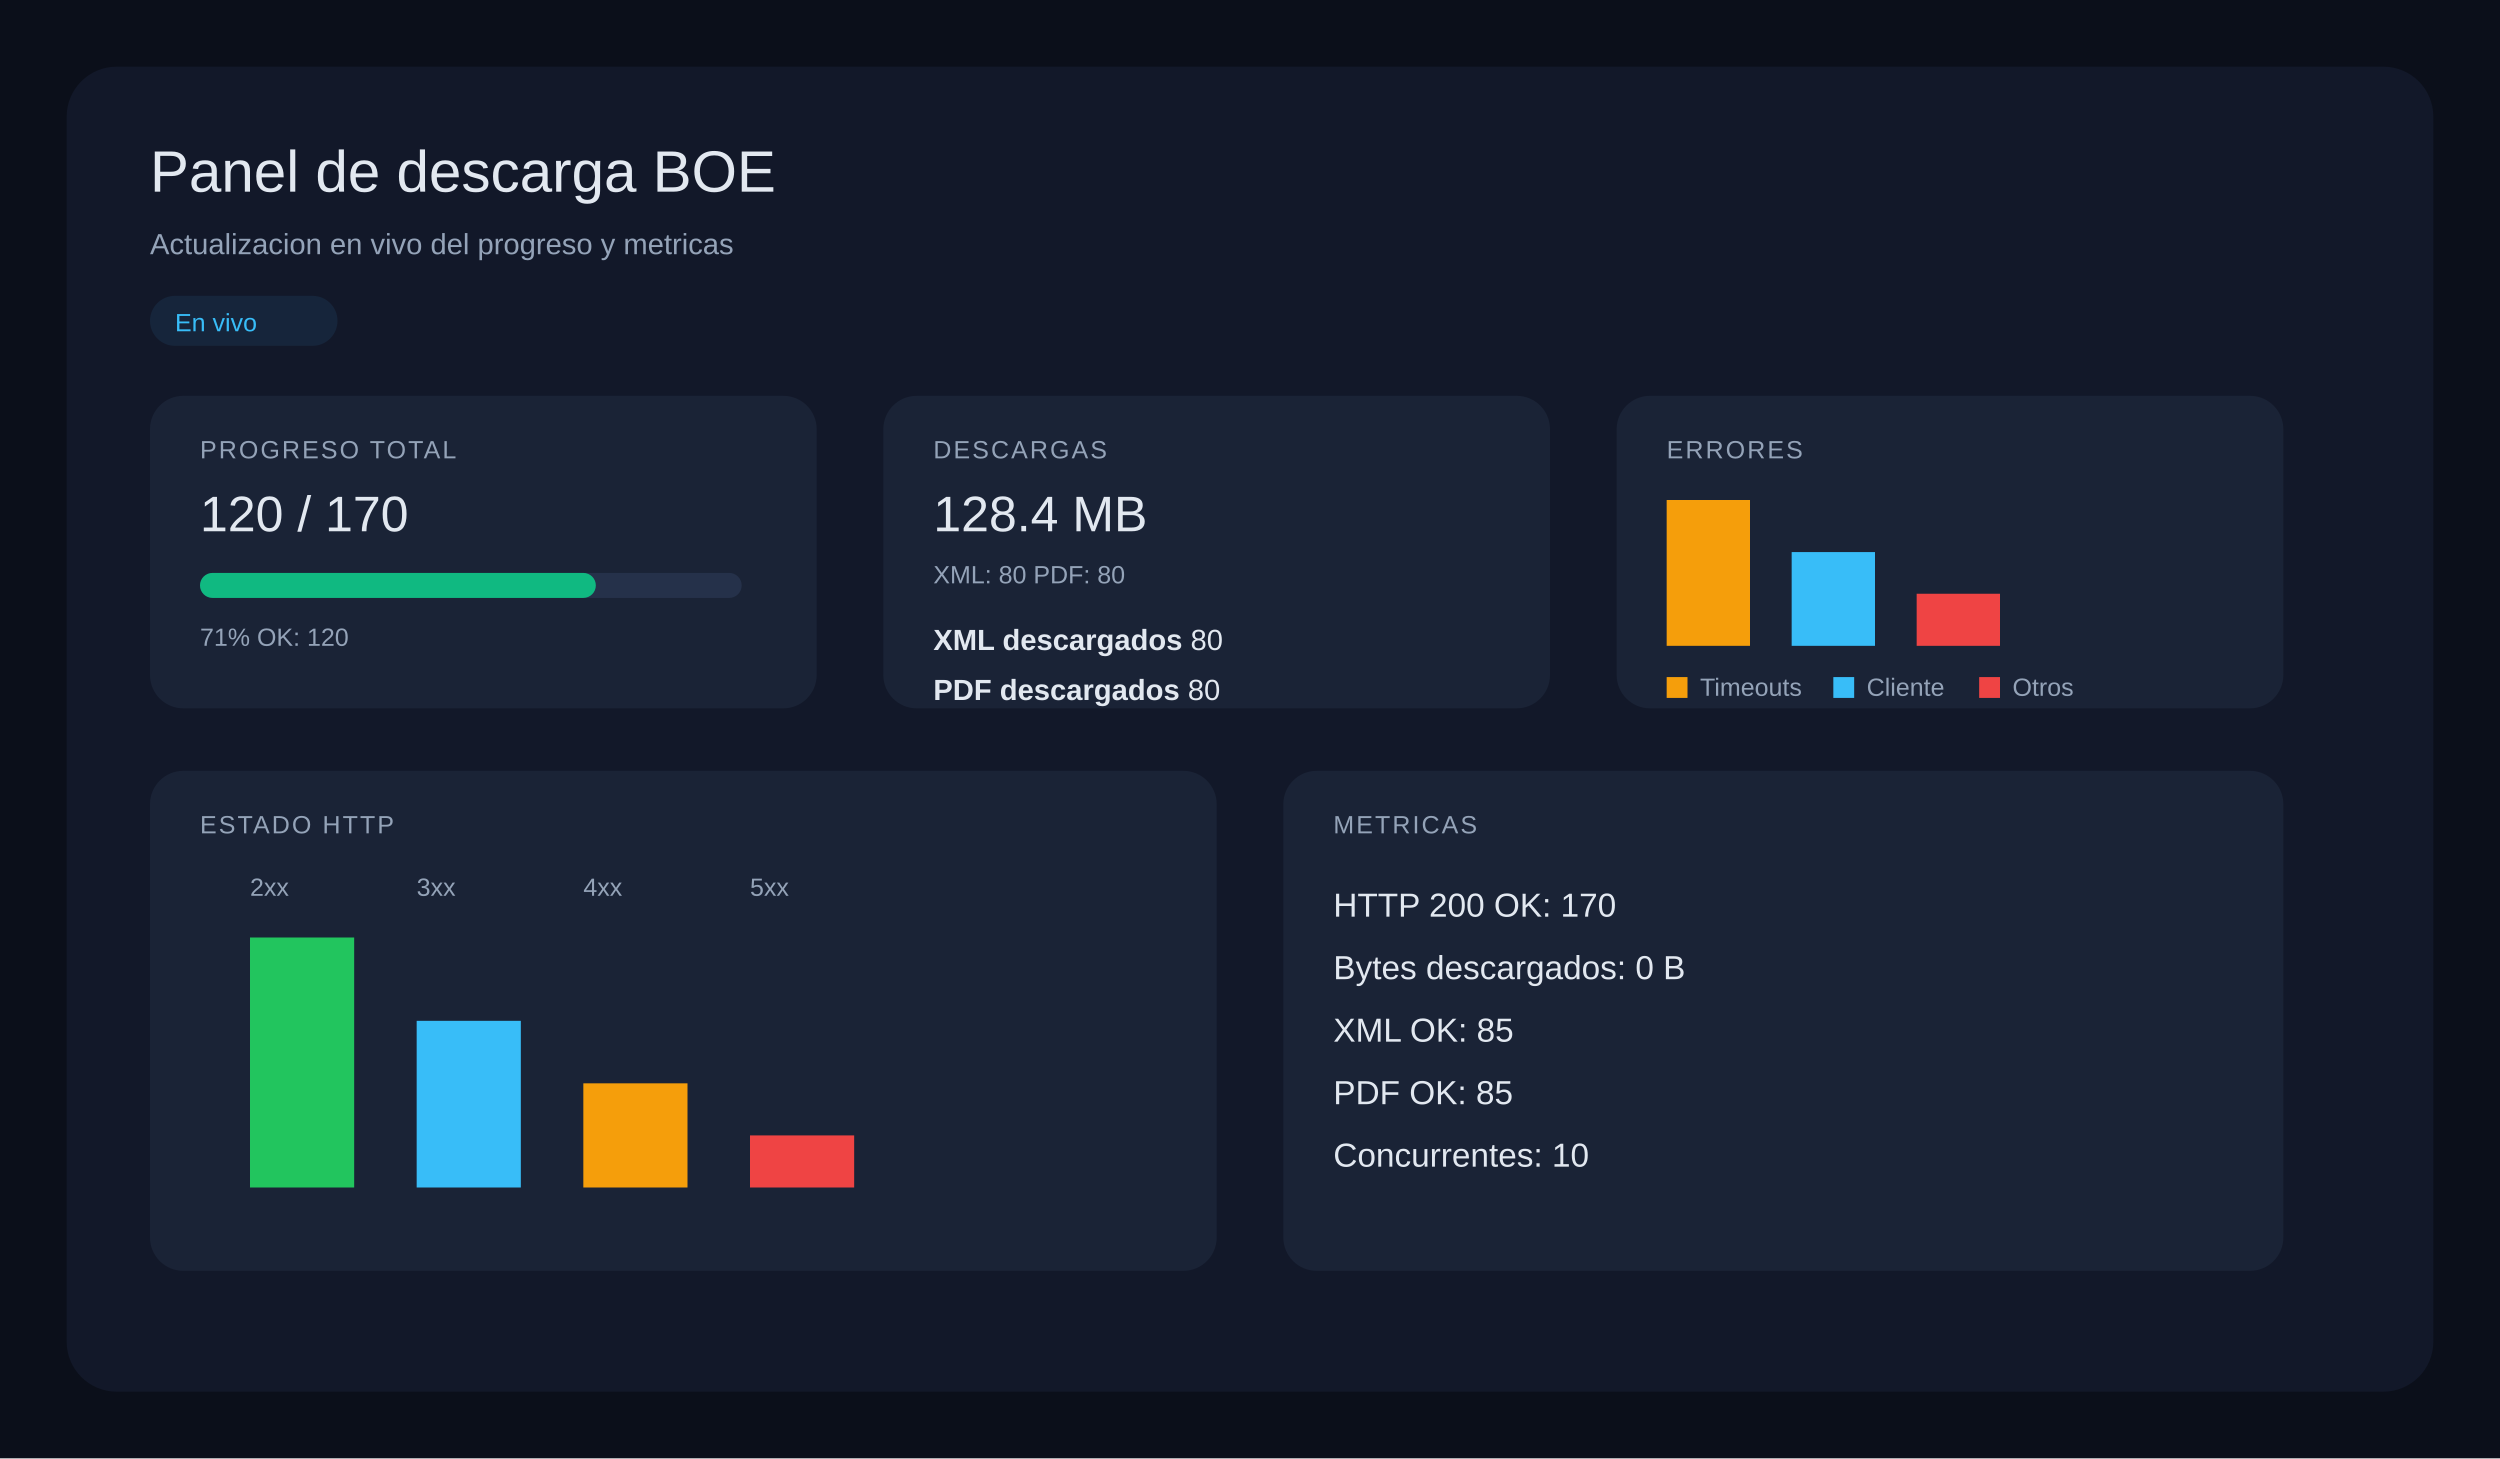
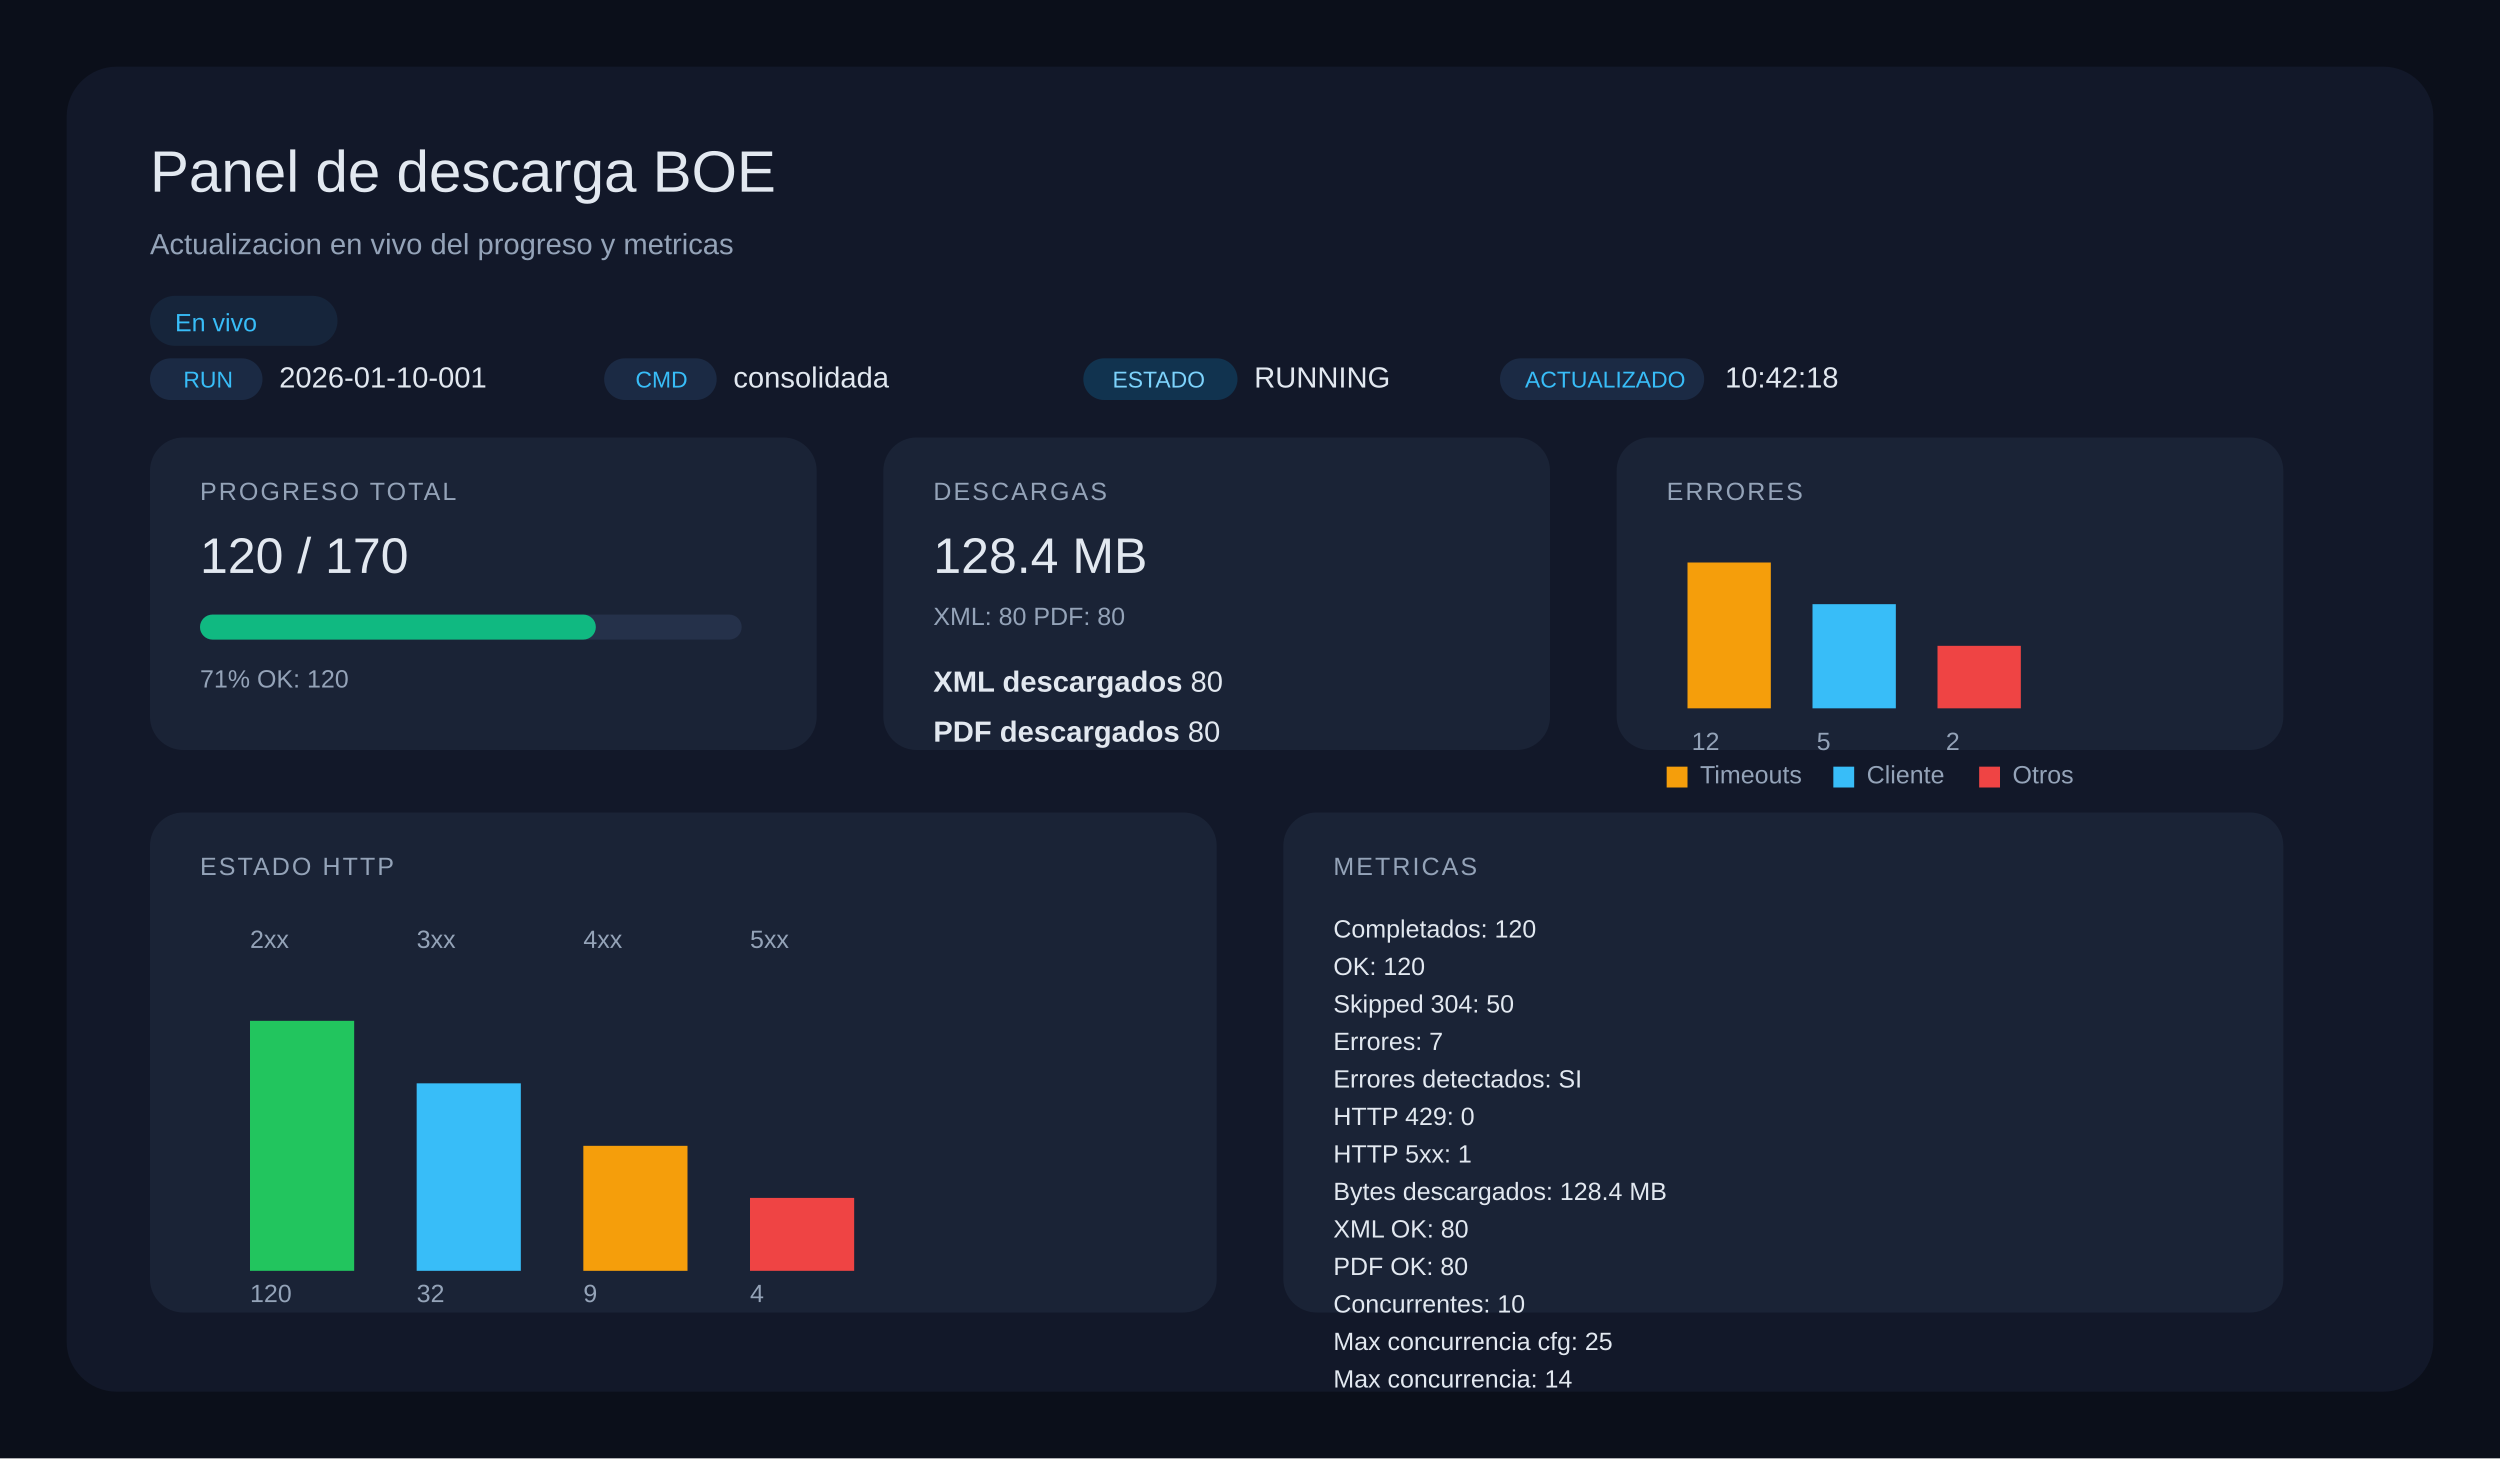
<svg xmlns="http://www.w3.org/2000/svg" width="1200" height="700" viewBox="0 0 1200 700" role="img" aria-label="Panel web BOE">
  <rect width="1200" height="700" fill="#0b0f1a" />
  <rect x="32" y="32" width="1136" height="636" rx="24" fill="#121829" />
  <text x="72" y="92" fill="#e2e8f0" font-size="28" font-family="Arial, sans-serif">Panel de descarga BOE</text>
  <text x="72" y="122" fill="#94a3b8" font-size="14" font-family="Arial, sans-serif">Actualizacion en vivo del progreso y metricas</text>
  <rect x="72" y="142" width="90" height="24" rx="12" fill="#16253b" />
  <text x="84" y="159" fill="#38bdf8" font-size="12" font-family="Arial, sans-serif">En vivo</text>
  <g>
-     <rect x="72" y="190" width="320" height="150" rx="16" fill="#1a2336" />
-     <text x="96" y="220" fill="#94a3b8" font-size="12" font-family="Arial, sans-serif" letter-spacing="1">PROGRESO TOTAL</text>
-     <text x="96" y="255" fill="#e2e8f0" font-size="24" font-family="Arial, sans-serif">120 / 170</text>
-     <rect x="96" y="275" width="260" height="12" rx="6" fill="#25314a" />
-     <rect x="96" y="275" width="190" height="12" rx="6" fill="#10b981" />
-     <text x="96" y="310" fill="#94a3b8" font-size="12" font-family="Arial, sans-serif">71%   OK: 120</text>
+     <rect x="72" y="172" width="54" height="20" rx="10" fill="#1b2a44" />
+     <text x="88" y="186" fill="#38bdf8" font-size="11" font-family="Arial, sans-serif">RUN</text>
+     <text x="134" y="186" fill="#e2e8f0" font-size="14" font-family="Arial, sans-serif">2026-01-10-001</text>
+     <rect x="290" y="172" width="54" height="20" rx="10" fill="#1b2a44" />
+     <text x="305" y="186" fill="#38bdf8" font-size="11" font-family="Arial, sans-serif">CMD</text>
+     <text x="352" y="186" fill="#e2e8f0" font-size="14" font-family="Arial, sans-serif">consolidada</text>
+     <rect x="520" y="172" width="74" height="20" rx="10" fill="#11334f" />
+     <text x="534" y="186" fill="#7dd3fc" font-size="11" font-family="Arial, sans-serif">ESTADO</text>
+     <text x="602" y="186" fill="#e2e8f0" font-size="14" font-family="Arial, sans-serif">RUNNING</text>
+     <rect x="720" y="172" width="98" height="20" rx="10" fill="#1b2a44" />
+     <text x="732" y="186" fill="#38bdf8" font-size="11" font-family="Arial, sans-serif">ACTUALIZADO</text>
+     <text x="828" y="186" fill="#e2e8f0" font-size="14" font-family="Arial, sans-serif">10:42:18</text>
  </g>
  <g>
-     <rect x="424" y="190" width="320" height="150" rx="16" fill="#1a2336" />
-     <text x="448" y="220" fill="#94a3b8" font-size="12" font-family="Arial, sans-serif" letter-spacing="1">DESCARGAS</text>
-     <text x="448" y="255" fill="#e2e8f0" font-size="24" font-family="Arial, sans-serif">128.4 MB</text>
-     <text x="448" y="280" fill="#94a3b8" font-size="12" font-family="Arial, sans-serif">XML: 80   PDF: 80</text>
-     <text x="448" y="312" fill="#e2e8f0" font-size="14" font-family="Arial, sans-serif">
+     <rect x="72" y="210" width="320" height="150" rx="16" fill="#1a2336" />
+     <text x="96" y="240" fill="#94a3b8" font-size="12" font-family="Arial, sans-serif" letter-spacing="1">PROGRESO TOTAL</text>
+     <text x="96" y="275" fill="#e2e8f0" font-size="24" font-family="Arial, sans-serif">120 / 170</text>
+     <rect x="96" y="295" width="260" height="12" rx="6" fill="#25314a" />
+     <rect x="96" y="295" width="190" height="12" rx="6" fill="#10b981" />
+     <text x="96" y="330" fill="#94a3b8" font-size="12" font-family="Arial, sans-serif">71%   OK: 120</text>
+   </g>
+   <g>
+     <rect x="424" y="210" width="320" height="150" rx="16" fill="#1a2336" />
+     <text x="448" y="240" fill="#94a3b8" font-size="12" font-family="Arial, sans-serif" letter-spacing="1">DESCARGAS</text>
+     <text x="448" y="275" fill="#e2e8f0" font-size="24" font-family="Arial, sans-serif">128.4 MB</text>
+     <text x="448" y="300" fill="#94a3b8" font-size="12" font-family="Arial, sans-serif">XML: 80   PDF: 80</text>
+     <text x="448" y="332" fill="#e2e8f0" font-size="14" font-family="Arial, sans-serif">
      <tspan font-weight="bold">XML descargados</tspan> 80</text>
-     <text x="448" y="336" fill="#e2e8f0" font-size="14" font-family="Arial, sans-serif">
+     <text x="448" y="356" fill="#e2e8f0" font-size="14" font-family="Arial, sans-serif">
      <tspan font-weight="bold">PDF descargados</tspan> 80</text>
  </g>
  <g>
-     <rect x="776" y="190" width="320" height="150" rx="16" fill="#1a2336" />
-     <text x="800" y="220" fill="#94a3b8" font-size="12" font-family="Arial, sans-serif" letter-spacing="1">ERRORES</text>
-     <rect x="800" y="240" width="40" height="70" fill="#f59e0b" />
-     <rect x="860" y="265" width="40" height="45" fill="#38bdf8" />
-     <rect x="920" y="285" width="40" height="25" fill="#ef4444" />
-     <rect x="800" y="325" width="10" height="10" fill="#f59e0b" />
-     <text x="816" y="334" fill="#94a3b8" font-size="12" font-family="Arial, sans-serif">Timeouts</text>
-     <rect x="880" y="325" width="10" height="10" fill="#38bdf8" />
-     <text x="896" y="334" fill="#94a3b8" font-size="12" font-family="Arial, sans-serif">Cliente</text>
-     <rect x="950" y="325" width="10" height="10" fill="#ef4444" />
-     <text x="966" y="334" fill="#94a3b8" font-size="12" font-family="Arial, sans-serif">Otros</text>
+     <rect x="776" y="210" width="320" height="150" rx="16" fill="#1a2336" />
+     <text x="800" y="240" fill="#94a3b8" font-size="12" font-family="Arial, sans-serif" letter-spacing="1">ERRORES</text>
+     <rect x="810" y="270" width="40" height="70" fill="#f59e0b" />
+     <rect x="870" y="290" width="40" height="50" fill="#38bdf8" />
+     <rect x="930" y="310" width="40" height="30" fill="#ef4444" />
+     <text x="812" y="360" fill="#94a3b8" font-size="12" font-family="Arial, sans-serif">12</text>
+     <text x="872" y="360" fill="#94a3b8" font-size="12" font-family="Arial, sans-serif">5</text>
+     <text x="934" y="360" fill="#94a3b8" font-size="12" font-family="Arial, sans-serif">2</text>
+     <rect x="800" y="368" width="10" height="10" fill="#f59e0b" />
+     <text x="816" y="376" fill="#94a3b8" font-size="12" font-family="Arial, sans-serif">Timeouts</text>
+     <rect x="880" y="368" width="10" height="10" fill="#38bdf8" />
+     <text x="896" y="376" fill="#94a3b8" font-size="12" font-family="Arial, sans-serif">Cliente</text>
+     <rect x="950" y="368" width="10" height="10" fill="#ef4444" />
+     <text x="966" y="376" fill="#94a3b8" font-size="12" font-family="Arial, sans-serif">Otros</text>
  </g>
  <g>
-     <rect x="72" y="370" width="512" height="240" rx="16" fill="#1a2336" />
-     <text x="96" y="400" fill="#94a3b8" font-size="12" font-family="Arial, sans-serif" letter-spacing="1">ESTADO HTTP</text>
-     <rect x="120" y="450" width="50" height="120" fill="#22c55e" />
-     <rect x="200" y="490" width="50" height="80" fill="#38bdf8" />
-     <rect x="280" y="520" width="50" height="50" fill="#f59e0b" />
-     <rect x="360" y="545" width="50" height="25" fill="#ef4444" />
-     <text x="120" y="430" fill="#94a3b8" font-size="12" font-family="Arial, sans-serif">2xx</text>
-     <text x="200" y="430" fill="#94a3b8" font-size="12" font-family="Arial, sans-serif">3xx</text>
-     <text x="280" y="430" fill="#94a3b8" font-size="12" font-family="Arial, sans-serif">4xx</text>
-     <text x="360" y="430" fill="#94a3b8" font-size="12" font-family="Arial, sans-serif">5xx</text>
+     <rect x="72" y="390" width="512" height="240" rx="16" fill="#1a2336" />
+     <text x="96" y="420" fill="#94a3b8" font-size="12" font-family="Arial, sans-serif" letter-spacing="1">ESTADO HTTP</text>
+     <rect x="120" y="490" width="50" height="120" fill="#22c55e" />
+     <rect x="200" y="520" width="50" height="90" fill="#38bdf8" />
+     <rect x="280" y="550" width="50" height="60" fill="#f59e0b" />
+     <rect x="360" y="575" width="50" height="35" fill="#ef4444" />
+     <text x="120" y="455" fill="#94a3b8" font-size="12" font-family="Arial, sans-serif">2xx</text>
+     <text x="200" y="455" fill="#94a3b8" font-size="12" font-family="Arial, sans-serif">3xx</text>
+     <text x="280" y="455" fill="#94a3b8" font-size="12" font-family="Arial, sans-serif">4xx</text>
+     <text x="360" y="455" fill="#94a3b8" font-size="12" font-family="Arial, sans-serif">5xx</text>
+     <text x="120" y="625" fill="#94a3b8" font-size="12" font-family="Arial, sans-serif">120</text>
+     <text x="200" y="625" fill="#94a3b8" font-size="12" font-family="Arial, sans-serif">32</text>
+     <text x="280" y="625" fill="#94a3b8" font-size="12" font-family="Arial, sans-serif">9</text>
+     <text x="360" y="625" fill="#94a3b8" font-size="12" font-family="Arial, sans-serif">4</text>
  </g>
  <g>
-     <rect x="616" y="370" width="480" height="240" rx="16" fill="#1a2336" />
-     <text x="640" y="400" fill="#94a3b8" font-size="12" font-family="Arial, sans-serif" letter-spacing="1">METRICAS</text>
-     <text x="640" y="440" fill="#e2e8f0" font-size="16" font-family="Arial, sans-serif">HTTP 200 OK: 170</text>
-     <text x="640" y="470" fill="#e2e8f0" font-size="16" font-family="Arial, sans-serif">Bytes descargados: 0 B</text>
-     <text x="640" y="500" fill="#e2e8f0" font-size="16" font-family="Arial, sans-serif">XML OK: 85</text>
-     <text x="640" y="530" fill="#e2e8f0" font-size="16" font-family="Arial, sans-serif">PDF OK: 85</text>
-     <text x="640" y="560" fill="#e2e8f0" font-size="16" font-family="Arial, sans-serif">Concurrentes: 10</text>
+     <rect x="616" y="390" width="480" height="240" rx="16" fill="#1a2336" />
+     <text x="640" y="420" fill="#94a3b8" font-size="12" font-family="Arial, sans-serif" letter-spacing="1">METRICAS</text>
+     <text x="640" y="450" fill="#e2e8f0" font-size="12" font-family="Arial, sans-serif">Completados: 120</text>
+     <text x="640" y="468" fill="#e2e8f0" font-size="12" font-family="Arial, sans-serif">OK: 120</text>
+     <text x="640" y="486" fill="#e2e8f0" font-size="12" font-family="Arial, sans-serif">Skipped 304: 50</text>
+     <text x="640" y="504" fill="#e2e8f0" font-size="12" font-family="Arial, sans-serif">Errores: 7</text>
+     <text x="640" y="522" fill="#e2e8f0" font-size="12" font-family="Arial, sans-serif">Errores detectados: SI</text>
+     <text x="640" y="540" fill="#e2e8f0" font-size="12" font-family="Arial, sans-serif">HTTP 429: 0</text>
+     <text x="640" y="558" fill="#e2e8f0" font-size="12" font-family="Arial, sans-serif">HTTP 5xx: 1</text>
+     <text x="640" y="576" fill="#e2e8f0" font-size="12" font-family="Arial, sans-serif">Bytes descargados: 128.4 MB</text>
+     <text x="640" y="594" fill="#e2e8f0" font-size="12" font-family="Arial, sans-serif">XML OK: 80</text>
+     <text x="640" y="612" fill="#e2e8f0" font-size="12" font-family="Arial, sans-serif">PDF OK: 80</text>
+     <text x="640" y="630" fill="#e2e8f0" font-size="12" font-family="Arial, sans-serif">Concurrentes: 10</text>
+     <text x="640" y="648" fill="#e2e8f0" font-size="12" font-family="Arial, sans-serif">Max concurrencia cfg: 25</text>
+     <text x="640" y="666" fill="#e2e8f0" font-size="12" font-family="Arial, sans-serif">Max concurrencia: 14</text>
  </g>
</svg>
